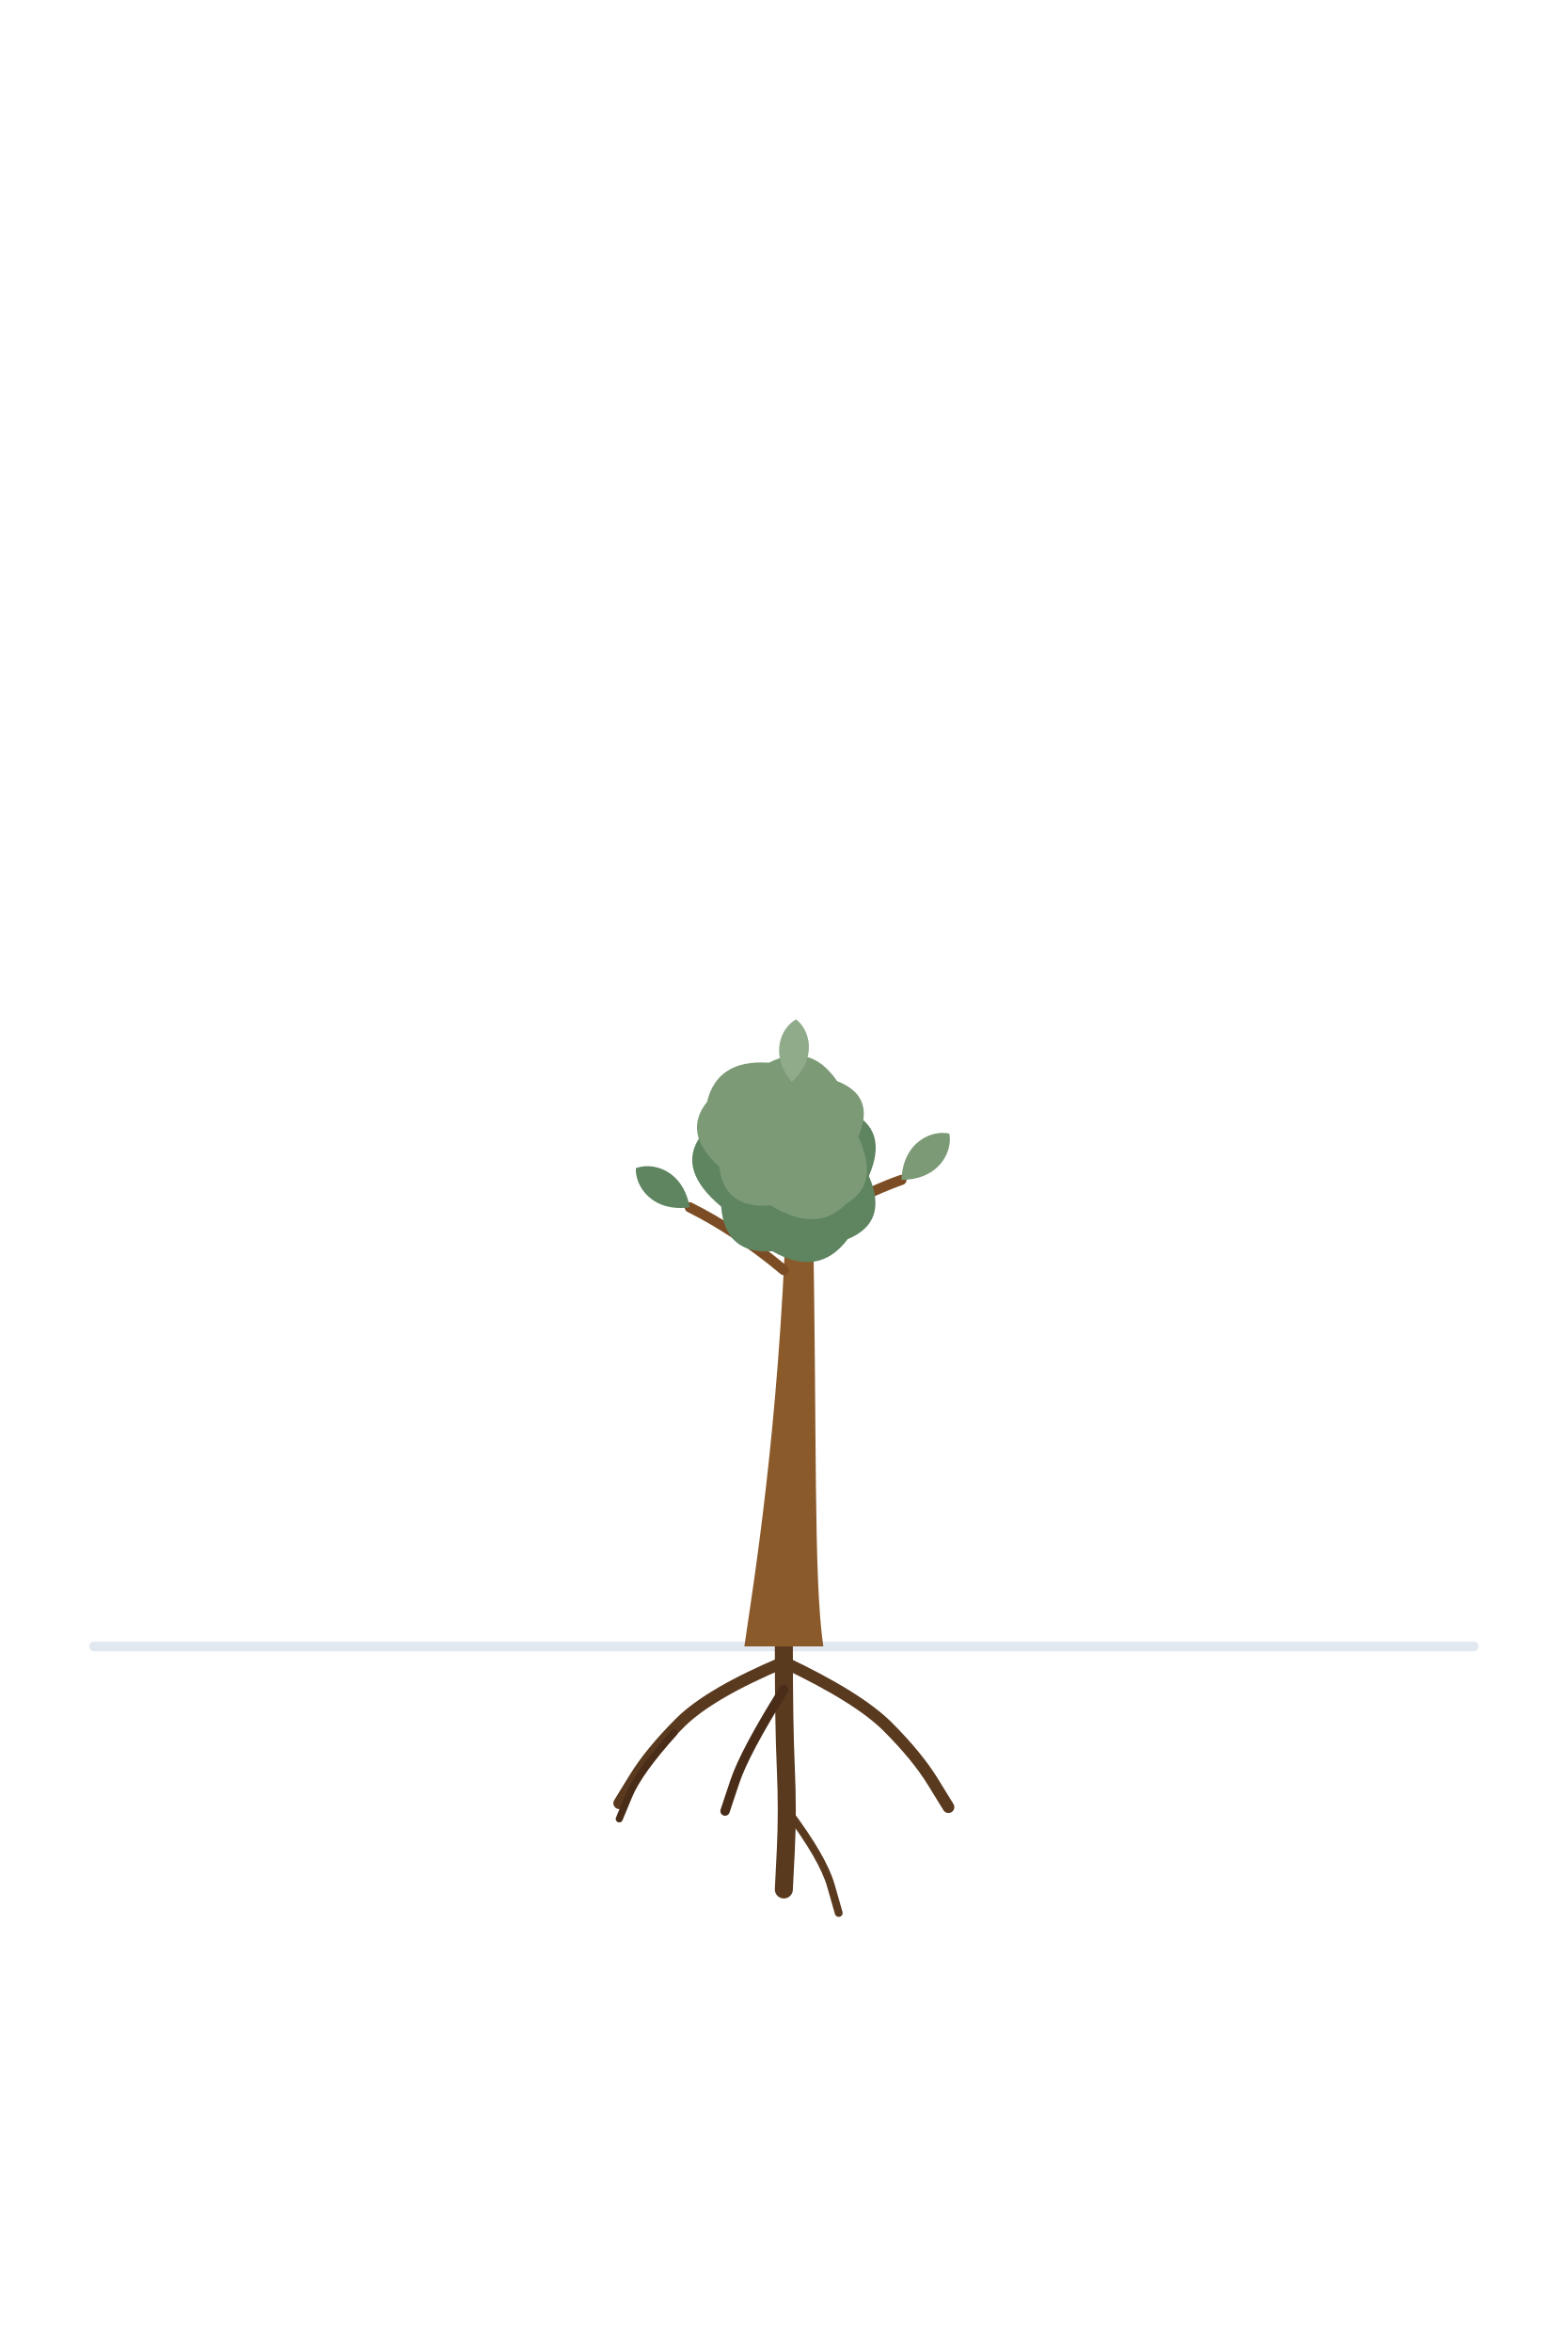
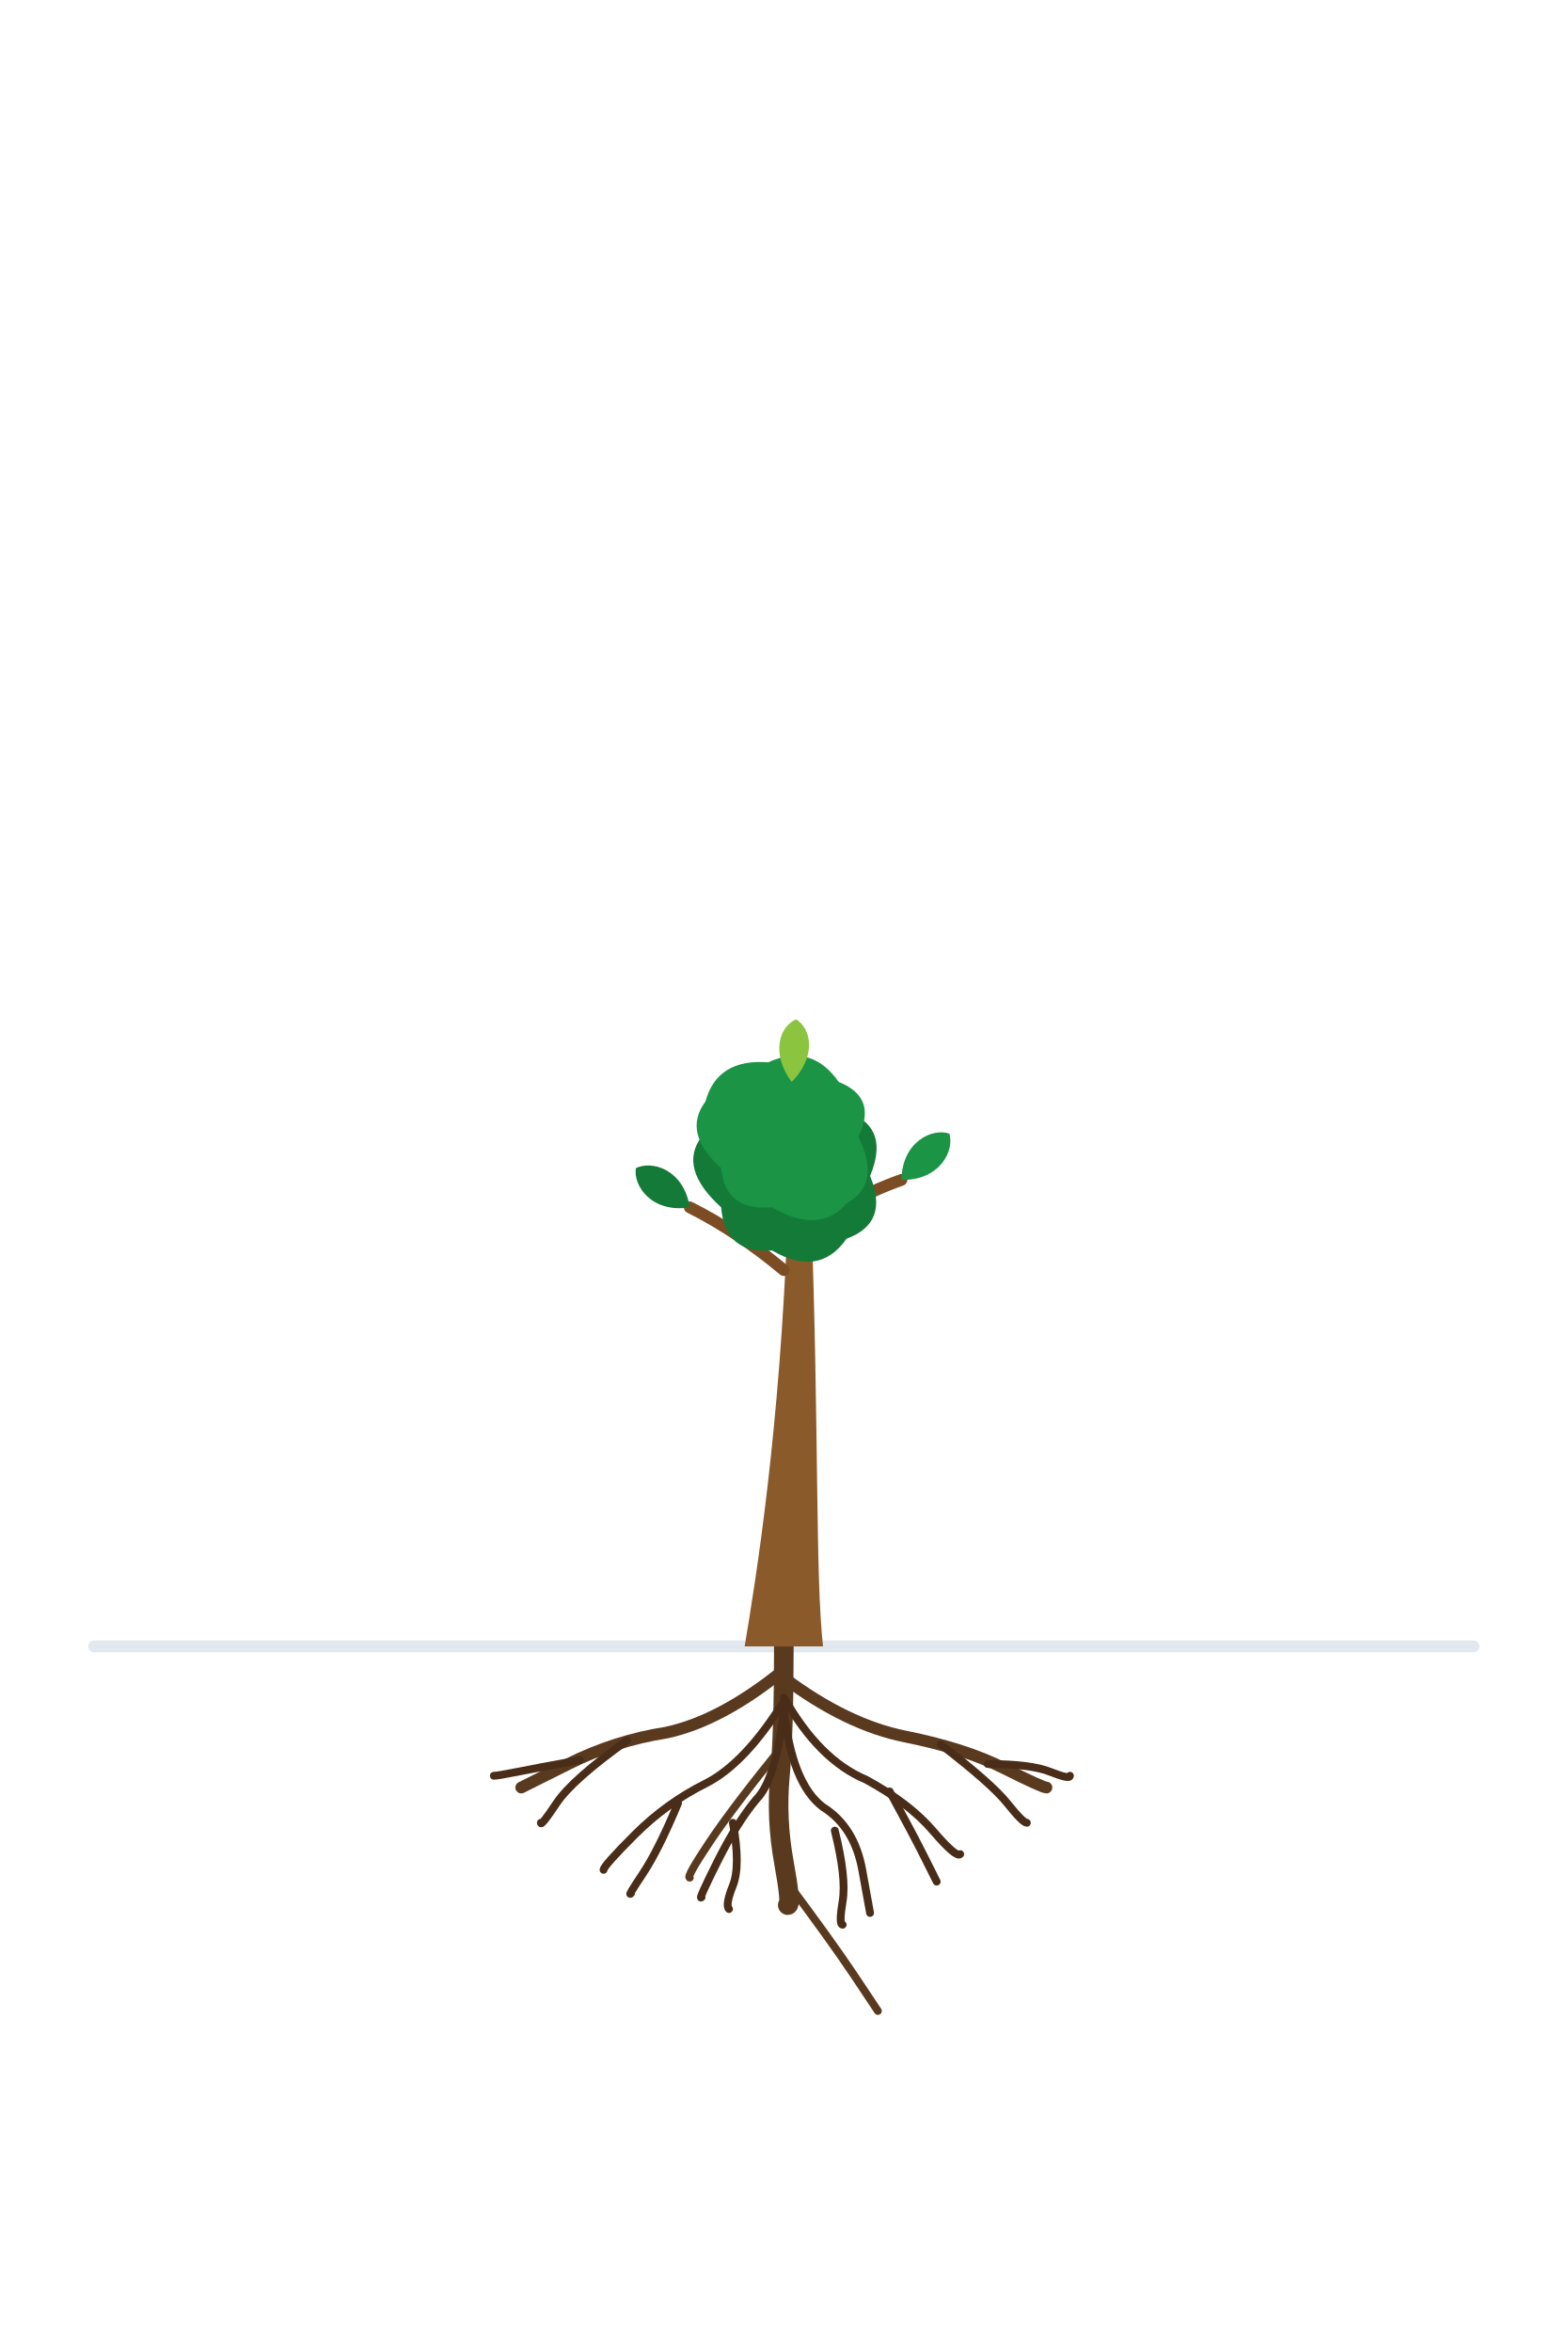
<svg xmlns="http://www.w3.org/2000/svg" viewBox="0 0 400 600" width="400" height="600">
  <g id="ground">
-     <line x1="24" y1="420" x2="376" y2="420" stroke="#e2e8f0" stroke-width="2.5" stroke-linecap="round" />
+     <line x1="24" y1="420" x2="376" y2="420" stroke="#e2e8f0" stroke-width="3" stroke-linecap="round" />
  </g>
  <g id="roots">
-     <path id="root-tap" class="root" d="M 200 420 Q 200 440 200.5 451.0 Q 201 462 200.5 472.0 T 200 482" fill="none" stroke="#5a3a1f" stroke-width="4.6" stroke-linecap="round" stroke-linejoin="round" />
-     <path id="root-tap-sub-1" class="root" d="M 201 462 Q 210 474 212.0 481.0 T 214 488" fill="none" stroke="#5a3a1f" stroke-width="2" stroke-linecap="round" stroke-linejoin="round" />
-     <path id="root-lat-1" class="root" d="M 200 424 Q 181 432 173.5 439.5 Q 166 447 162.0 453.5 T 158 460" fill="none" stroke="#5a3a1f" stroke-width="3" stroke-linecap="round" stroke-linejoin="round" />
-     <path id="root-lat-1-sub-1" class="root" d="M 172 442 Q 163 452 160.5 458.0 T 158 464" fill="none" stroke="#4a2d18" stroke-width="1.8" stroke-linecap="round" stroke-linejoin="round" />
-     <path id="root-lat-2" class="root" d="M 200 424 Q 219 433 226.5 440.5 Q 234 448 238.0 454.5 T 242 461" fill="none" stroke="#5a3a1f" stroke-width="3" stroke-linecap="round" stroke-linejoin="round" />
-     <path id="root-lat-3" class="root" d="M 200 431 Q 190 447 187.5 454.5 T 185 462" fill="none" stroke="#4a2d18" stroke-width="2.4" stroke-linecap="round" stroke-linejoin="round" />
+     <path id="root-tap" class="root" d="M 200 420 Q 200 442 199 453 Q 198 464 200 475 T 201 486" fill="none" stroke="#5a3a1f" stroke-width="5" stroke-linecap="round" stroke-linejoin="round" />
+     <path id="root-tap-sub-1" class="root" d="M 200 445 Q 187 461 181 470 T 176 479" fill="none" stroke="#5a3a1f" stroke-width="2" stroke-linecap="round" stroke-linejoin="round" />
+     <path id="root-tap-sub-2" class="root" d="M 200 479 Q 212 495 218 504 T 224 513" fill="none" stroke="#5a3a1f" stroke-width="2" stroke-linecap="round" stroke-linejoin="round" />
+     <path id="root-lat-1" class="root" d="M 200 426 Q 184 439 170 442 Q 157 444 145 450 T 133 456" fill="none" stroke="#5a3a1f" stroke-width="3" stroke-linecap="round" stroke-linejoin="round" />
+     <path id="root-lat-1-sub-1" class="root" d="M 160 444 Q 146 454 142 460 T 138 465" fill="none" stroke="#4a2d18" stroke-width="2" stroke-linecap="round" stroke-linejoin="round" />
+     <path id="root-lat-1-sub-2" class="root" d="M 148 449 Q 137 451 132 452 T 126 453" fill="none" stroke="#4a2d18" stroke-width="2" stroke-linecap="round" stroke-linejoin="round" />
+     <path id="root-lat-2" class="root" d="M 200 428 Q 216 440 231 443 Q 246 446 256 451 T 267 456" fill="none" stroke="#5a3a1f" stroke-width="3" stroke-linecap="round" stroke-linejoin="round" />
+     <path id="root-lat-2-sub-1" class="root" d="M 240 445 Q 253 455 257 460 T 262 465" fill="none" stroke="#4a2d18" stroke-width="2" stroke-linecap="round" stroke-linejoin="round" />
+     <path id="root-lat-2-sub-2" class="root" d="M 252 450 Q 263 450 268 452 T 273 453" fill="none" stroke="#4a2d18" stroke-width="2" stroke-linecap="round" stroke-linejoin="round" />
+     <path id="root-lat-3" class="root" d="M 200 434 Q 190 450 180 455 Q 170 460 162 468 T 154 477" fill="none" stroke="#4a2d18" stroke-width="2" stroke-linecap="round" stroke-linejoin="round" />
+     <path id="root-lat-3-sub-1" class="root" d="M 173 460 Q 168 472 164 478 T 161 483" fill="none" stroke="#4a2d18" stroke-width="2" stroke-linecap="round" stroke-linejoin="round" />
+     <path id="root-lat-4" class="root" d="M 200 433 Q 209 449 221 454 Q 232 460 238 467 T 245 473" fill="none" stroke="#4a2d18" stroke-width="2" stroke-linecap="round" stroke-linejoin="round" />
+     <path id="root-lat-4-sub-1" class="root" d="M 227 457 Q 233 468 236 474 T 239 480" fill="none" stroke="#4a2d18" stroke-width="2" stroke-linecap="round" stroke-linejoin="round" />
+     <path id="root-lat-5" class="root" d="M 200 436 Q 198 454 193 459 Q 188 465 183 475 T 179 484" fill="none" stroke="#4a2d18" stroke-width="2" stroke-linecap="round" stroke-linejoin="round" />
+     <path id="root-lat-5-sub-1" class="root" d="M 187 465 Q 189 476 187 481 T 186 487" fill="none" stroke="#4a2d18" stroke-width="2" stroke-linecap="round" stroke-linejoin="round" />
+     <path id="root-lat-6" class="root" d="M 200 436 Q 202 455 210 461 Q 218 466 220 477 T 222 488" fill="none" stroke="#4a2d18" stroke-width="2" stroke-linecap="round" stroke-linejoin="round" />
+     <path id="root-lat-6-sub-1" class="root" d="M 213 467 Q 216 479 215 485 T 215 491" fill="none" stroke="#4a2d18" stroke-width="2" stroke-linecap="round" stroke-linejoin="round" />
  </g>
  <g id="trunk">
-     <path id="trunk-main" class="trunk" d="M 189.925 420 C 192.5 402.4, 198.6 365, 200.6 310 Q 204 306.26, 207.4 310 C 208.5 365, 207.5 402.4, 210.075 420 Z" fill="#8b5a2b" />
+     <path id="trunk-main" class="trunk" d="M 190 420 C 193 402, 199 365, 201 310 Q 204 306, 207 310 C 209 365, 208 402, 210 420 Z" fill="#8b5a2b" />
  </g>
  <g id="branches">
-     <path id="branch-1" class="branch" d="M 200 324 Q 188 314 176 308" fill="none" stroke="#7c4d24" stroke-width="2.6" stroke-linecap="round" />
-     <path id="branch-2" class="branch" d="M 202 316 Q 216 306 230 301" fill="none" stroke="#7c4d24" stroke-width="2.6" stroke-linecap="round" />
-     <path id="branch-3" class="branch" d="M 201 310 Q 201 298 202 290" fill="none" stroke="#7c4d24" stroke-width="2.2" stroke-linecap="round" />
+     <path id="branch-1" class="branch" d="M 200 324 Q 188 314 176 308" fill="none" stroke="#7c4d24" stroke-width="3" stroke-linecap="round" />
+     <path id="branch-2" class="branch" d="M 202 316 Q 216 306 230 301" fill="none" stroke="#7c4d24" stroke-width="3" stroke-linecap="round" />
+     <path id="branch-3" class="branch" d="M 201 310 Q 201 298 202 290" fill="none" stroke="#7c4d24" stroke-width="2" stroke-linecap="round" />
  </g>
  <g id="leaves">
-     <path id="clump-d1" class="clump" d="M 221.7 300.0 Q 226.8 311.8 216.3 316.1 Q 208.9 326.0 197.1 319.2 Q 185.0 320.1 184.0 307.8 Q 172.7 298.4 178.7 289.9 Q 181.9 278.7 197.0 280.2 Q 209.0 273.5 216.6 283.5 Q 226.9 288.0 221.7 300.0 Z" fill="#5e8460" />
-     <path id="clump-1" class="clump" d="M 219.0 290.0 Q 224.6 302.1 216.0 307.0 Q 208.6 314.8 196.6 307.5 Q 184.8 308.5 183.5 297.6 Q 174.0 289.1 180.4 281.1 Q 183.0 270.2 196.2 271.1 Q 206.7 265.7 213.6 275.8 Q 223.5 279.6 219.0 290.0 Z" fill="#7c9a76" />
-     <path id="leaf-1" class="leaf" d="M0 0 C -6.8 -7.14, -3.74 -14.62, 0 -17 C 3.74 -14.62, 6.8 -7.14, 0 0 Z" fill="#5e8460" transform="translate(176.0 308.0) rotate(-54.0)" />
-     <path id="leaf-2" class="leaf" d="M0 0 C -6.8 -7.14, -3.74 -14.62, 0 -17 C 3.74 -14.62, 6.8 -7.14, 0 0 Z" fill="#7c9a76" transform="translate(230.0 301.0) rotate(46.0)" />
-     <path id="leaf-3" class="leaf" d="M0 0 C -6.4 -6.72, -3.52 -13.76, 0 -16 C 3.52 -13.76, 6.4 -6.72, 0 0 Z" fill="#90ab8a" transform="translate(202.0 276.0) rotate(4.0)" />
+     <path id="clump-d1" class="clump" d="M 222 300 Q 227 312 216 316 Q 209 326 197 319 Q 185 320 184 308 Q 173 298 179 290 Q 182 279 197 280 Q 209 274 217 284 Q 227 288 222 300 Z" fill="#147A38" />
+     <path id="clump-1" class="clump" d="M 219 290 Q 225 302 216 307 Q 209 315 197 308 Q 185 309 184 298 Q 174 289 180 281 Q 183 270 196 271 Q 207 266 214 276 Q 224 280 219 290 Z" fill="#1B9445" />
+     <path id="leaf-1" class="leaf" d="M0 0 C -7 -7, -4 -15, 0 -17 C 4 -15, 7 -7, 0 0 Z" fill="#147A38" transform="translate(176 308) rotate(-54)" />
+     <path id="leaf-2" class="leaf" d="M0 0 C -7 -7, -4 -15, 0 -17 C 4 -15, 7 -7, 0 0 Z" fill="#1B9445" transform="translate(230 301) rotate(46)" />
+     <path id="leaf-3" class="leaf" d="M0 0 C -6 -7, -4 -14, 0 -16 C 4 -14, 6 -7, 0 0 Z" fill="#8BC53F" transform="translate(202 276) rotate(4)" />
  </g>
  <g id="blossoms">

  </g>
</svg>
